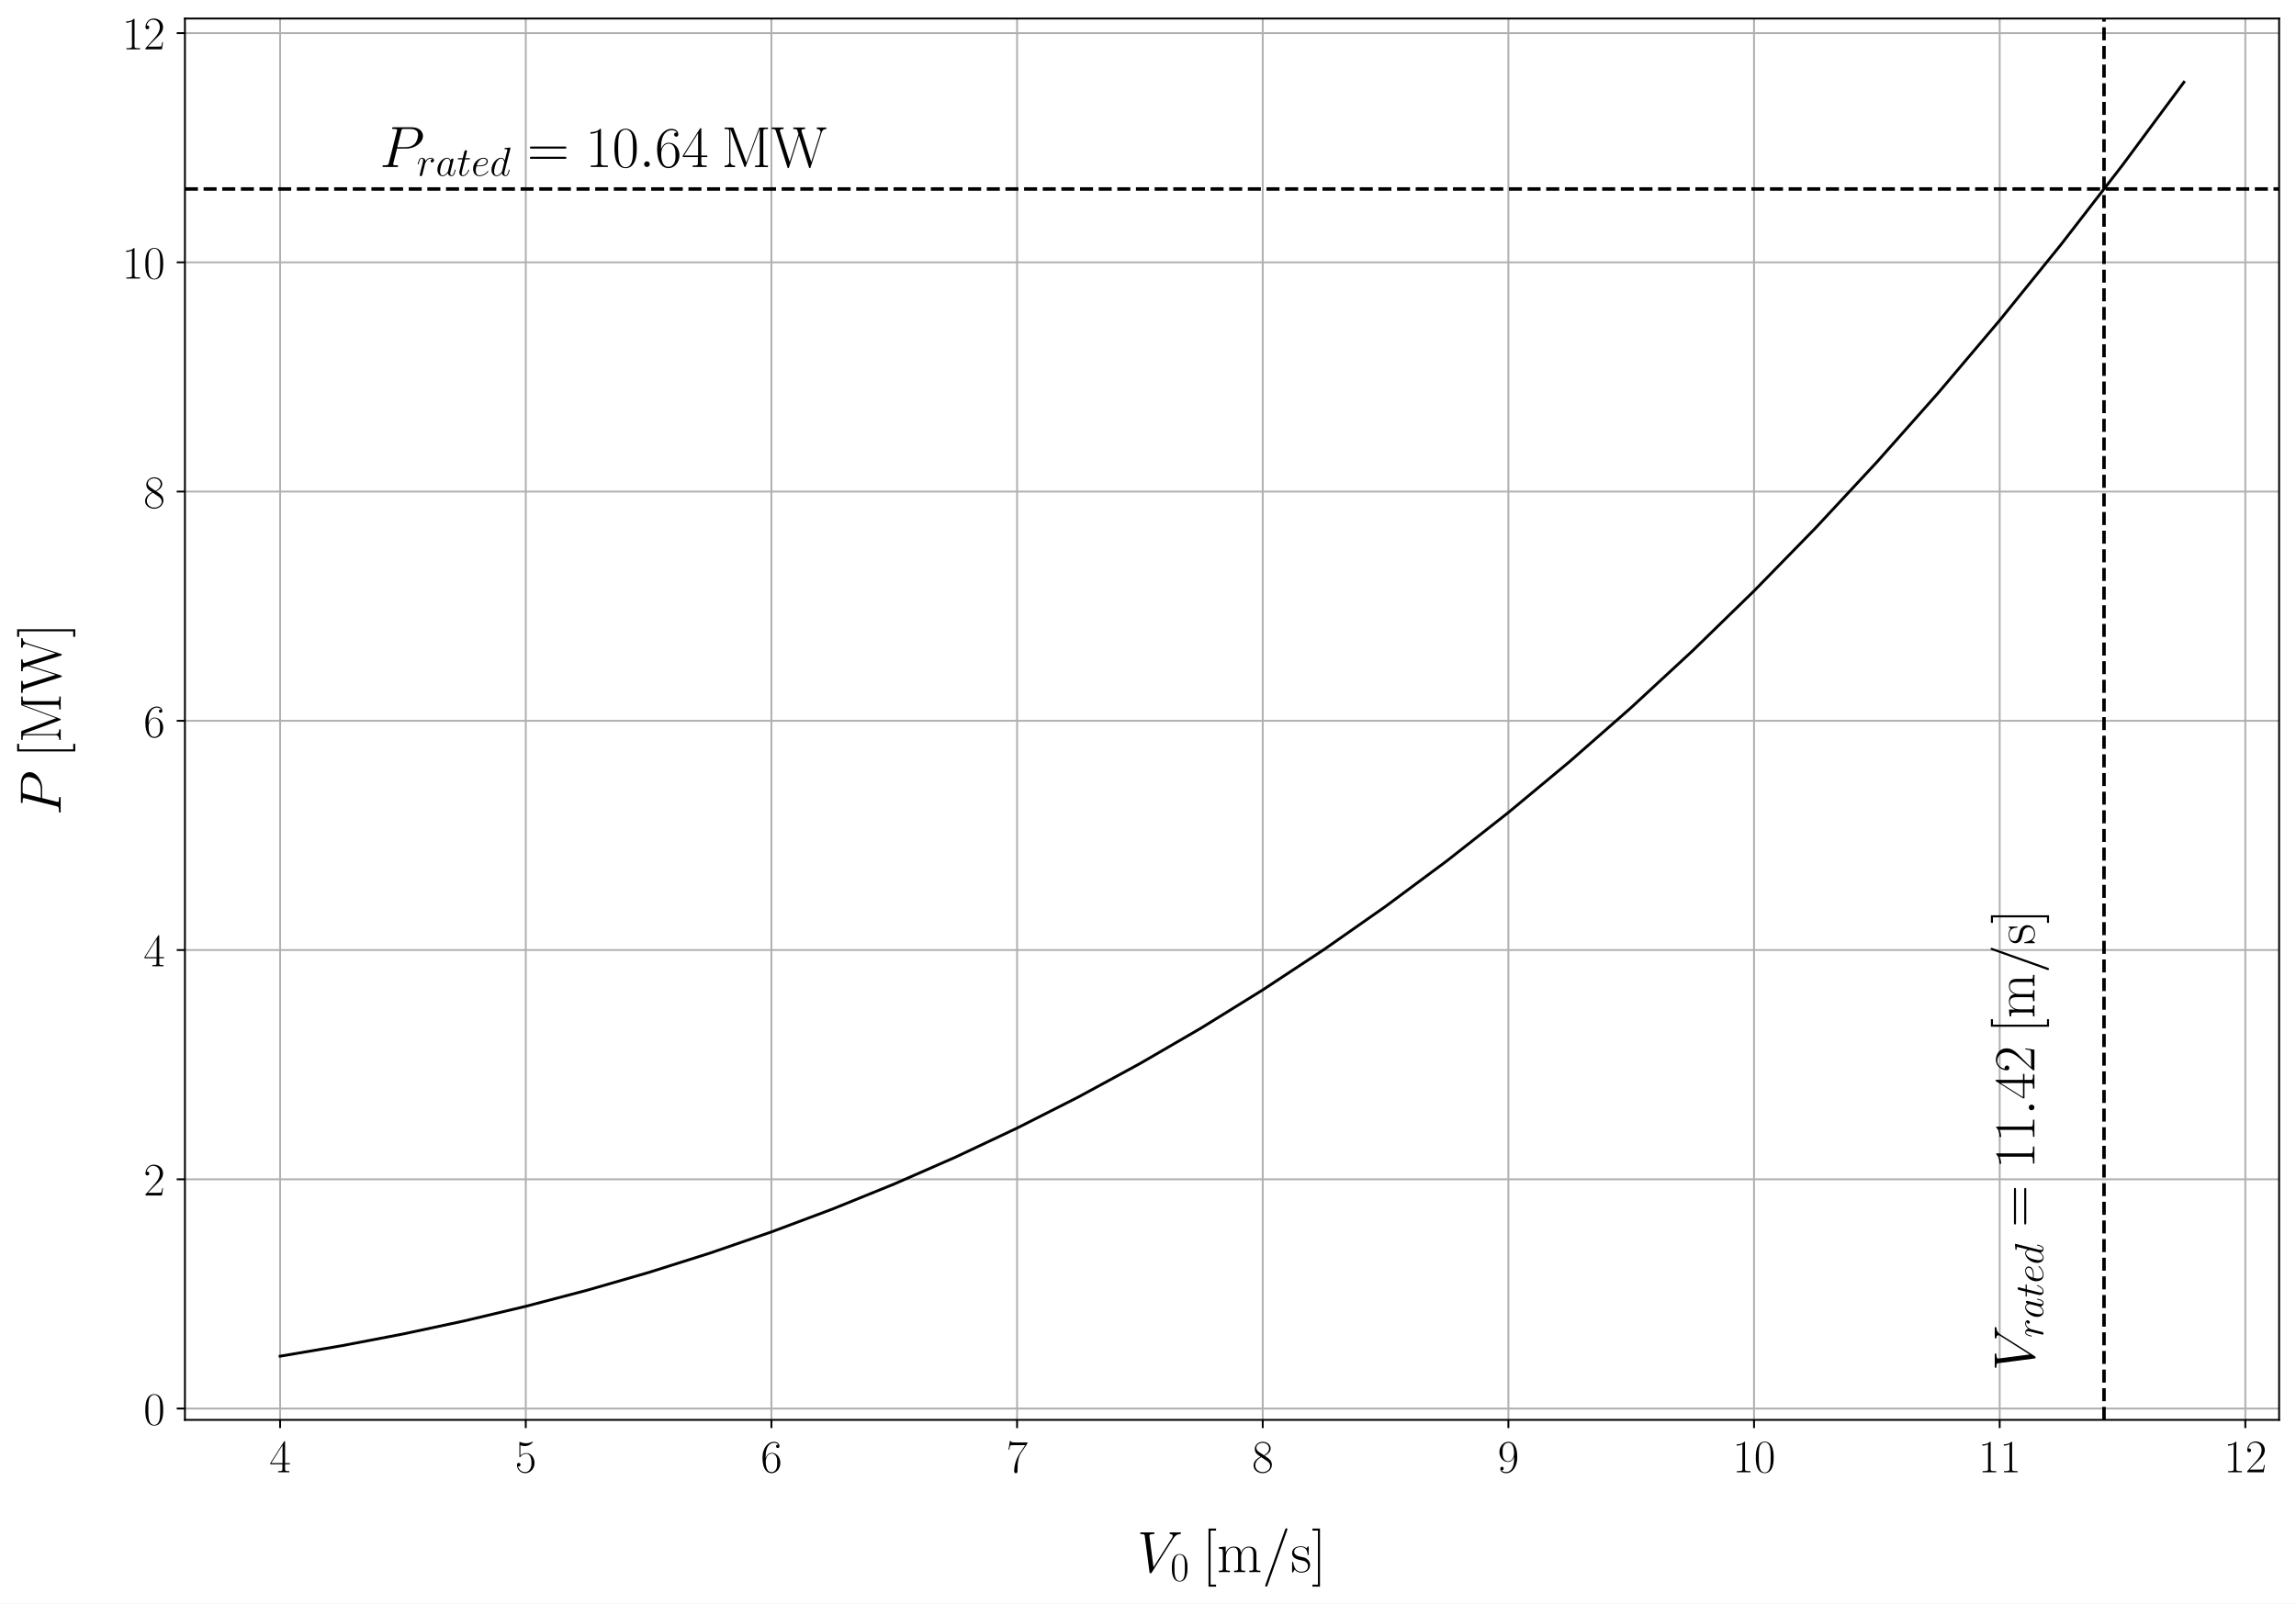
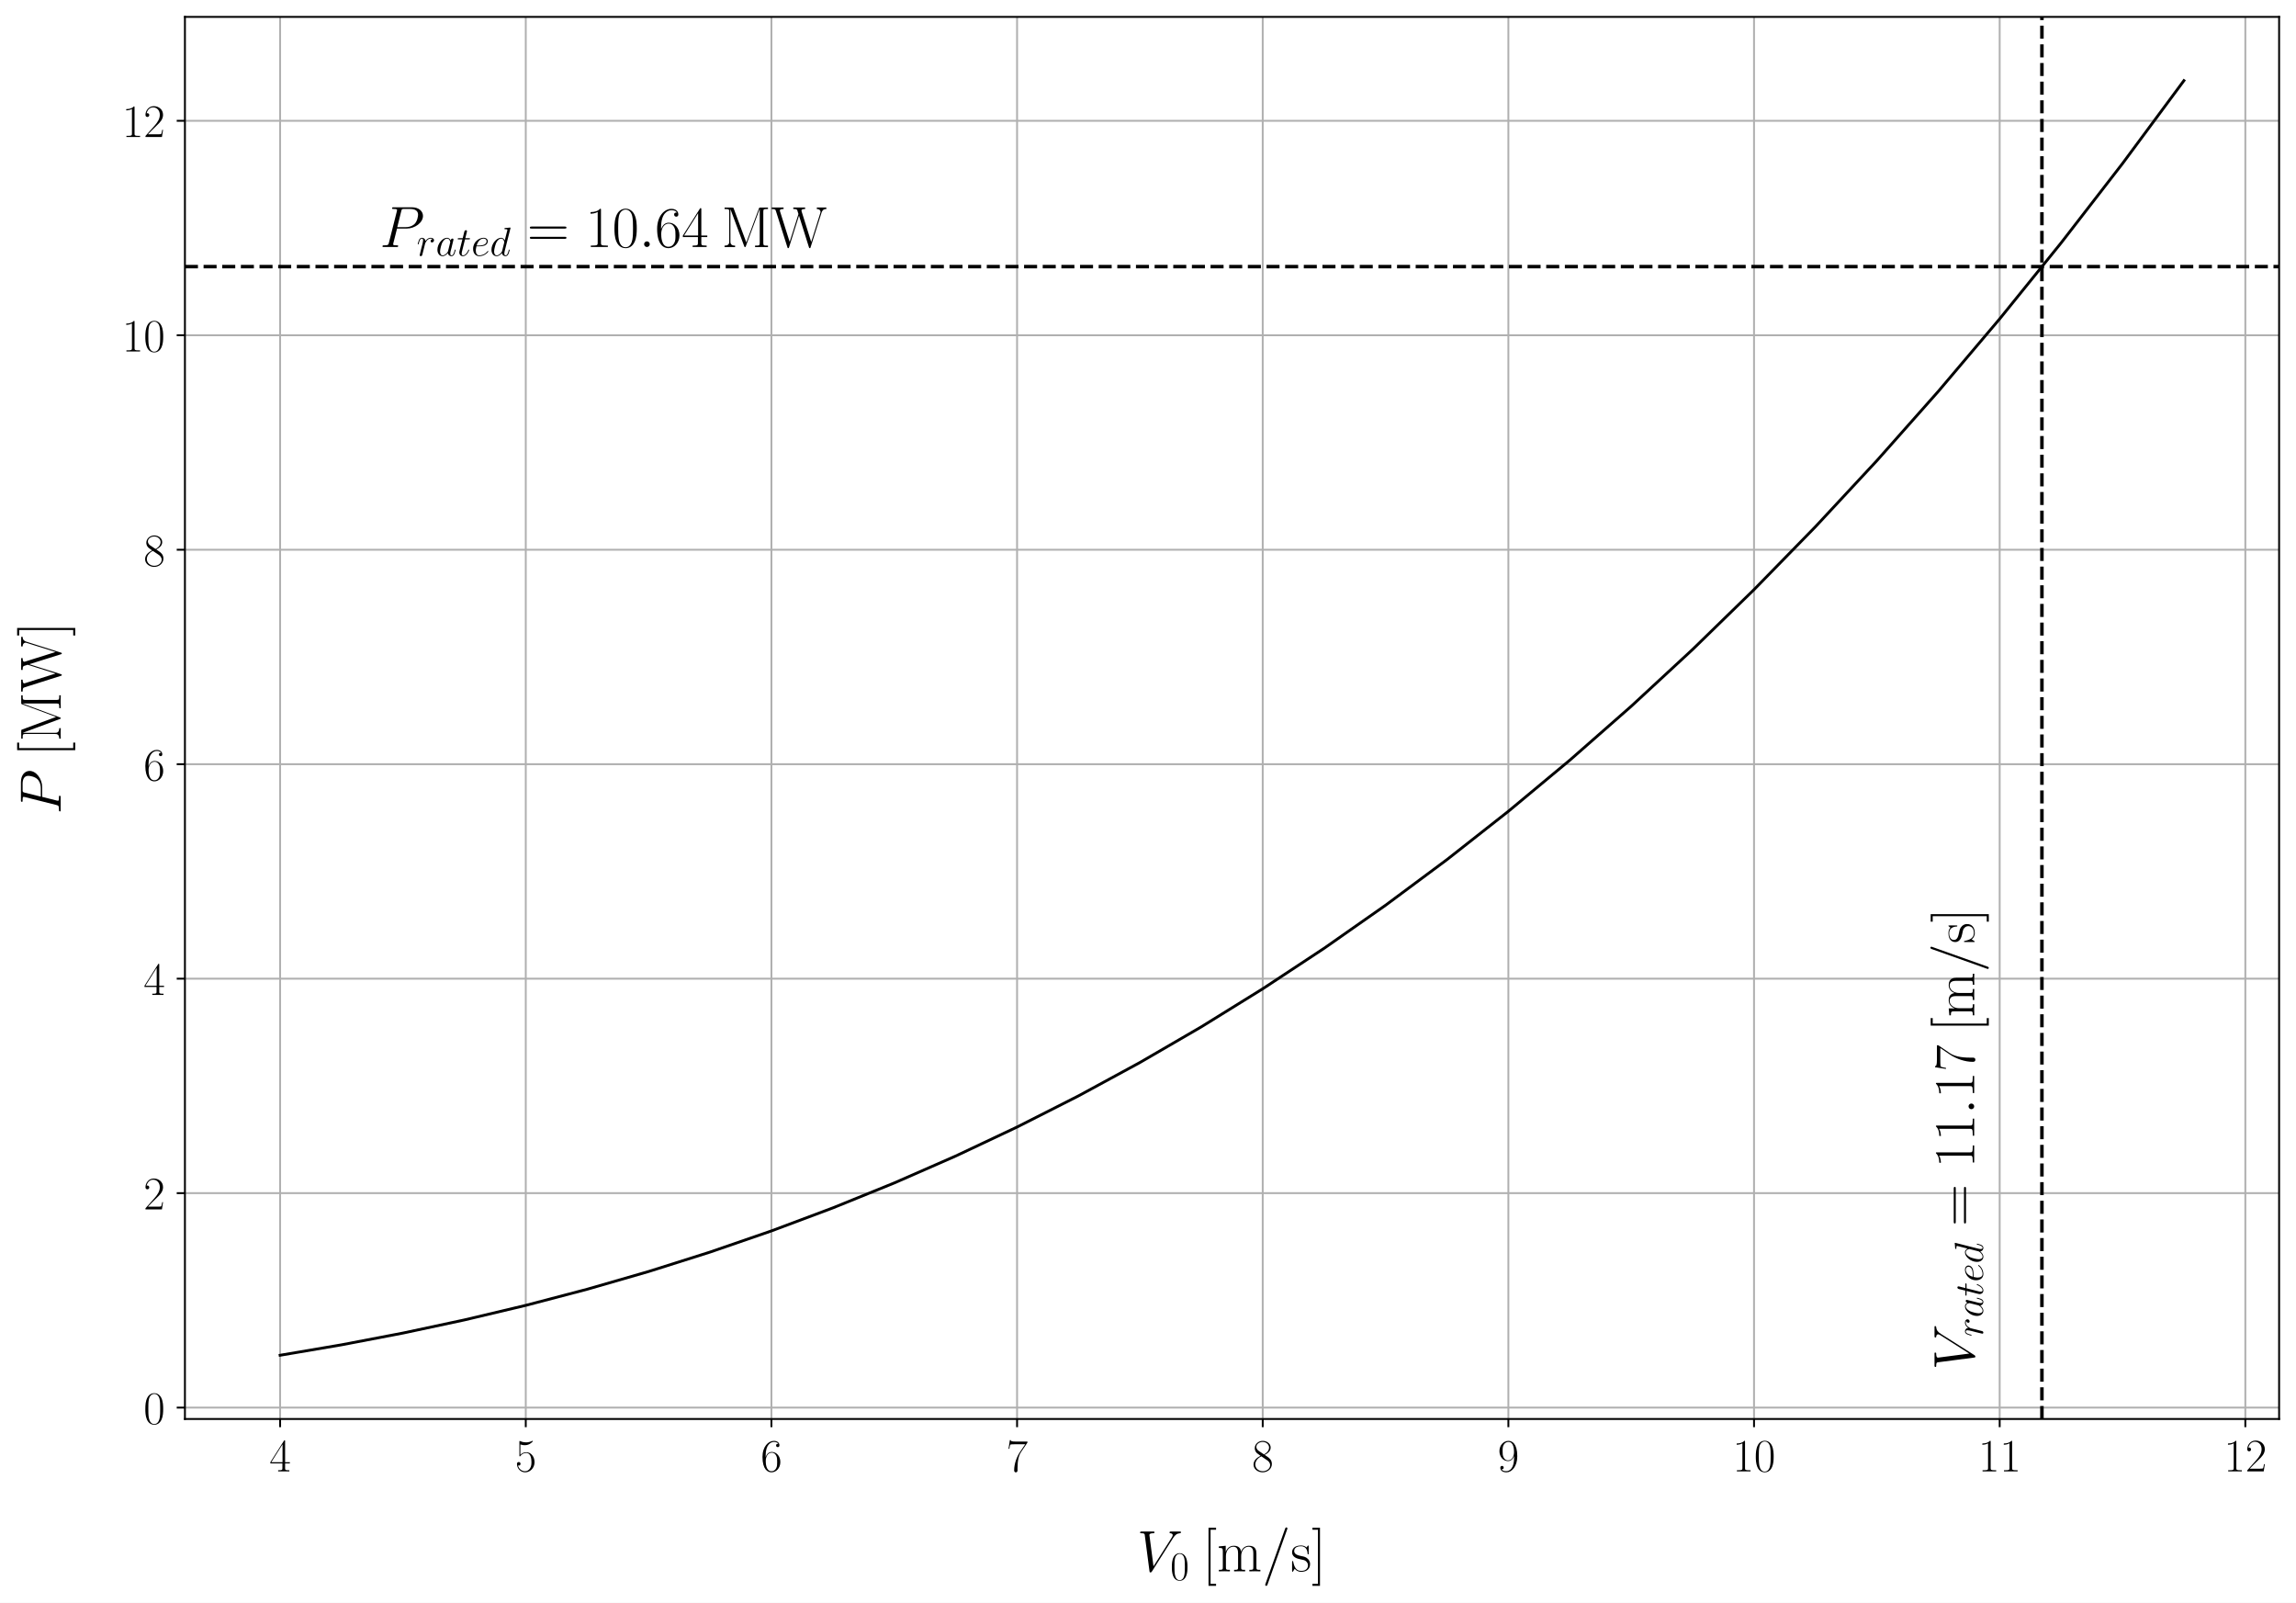
- <svg xmlns="http://www.w3.org/2000/svg" xmlns:xlink="http://www.w3.org/1999/xlink" width="978.84pt" height="683.817pt" viewBox="0 0 978.84 683.817" version="1.1">
+ <svg xmlns="http://www.w3.org/2000/svg" xmlns:xlink="http://www.w3.org/1999/xlink" width="978.84pt" height="683.119pt" viewBox="0 0 978.84 683.119" version="1.1">
  <defs>
    <style type="text/css">*{stroke-linejoin: round; stroke-linecap: butt}</style>
  </defs>
  <g id="figure_1">
    <g id="patch_1">
-       <path d="M 0 683.817  L 978.84 683.817  L 978.84 0  L 0 0  z " style="fill: #ffffff" />
+       <path d="M 0 683.119  L 978.84 683.119  L 978.84 0  L 0 0  z " style="fill: #ffffff" />
    </g>
    <g id="axes_1">
      <g id="patch_2">
-         <path d="M 78.84 605.498  L 971.64 605.498  L 971.64 7.898  L 78.84 7.898  z " style="fill: #ffffff" />
+         <path d="M 78.84 604.8  L 971.64 604.8  L 971.64 7.2  L 78.84 7.2  z " style="fill: #ffffff" />
      </g>
      <g id="matplotlib.axis_1">
        <g id="xtick_1">
          <g id="line2d_1">
-             <path d="M 119.421 605.498  L 119.421 7.898  " clip-path="url(#p58cce28a98)" style="fill: none; stroke: #b0b0b0; stroke-width: 0.8; stroke-linecap: square" />
+             <path d="M 119.421 604.8  L 119.421 7.2  " clip-path="url(#p30d6ca83b1)" style="fill: none; stroke: #b0b0b0; stroke-width: 0.8; stroke-linecap: square" />
          </g>
          <g id="line2d_2">
            <defs>
-               <path id="macf4c7f7d6" d="M 0 0  L 0 3.5  " style="stroke: #000000; stroke-width: 0.8" />
+               <path id="mfb6eaa2b5d" d="M 0 0  L 0 3.5  " style="stroke: #000000; stroke-width: 0.8" />
            </defs>
            <g>
-               <use xlink:href="#macf4c7f7d6" x="119.421" y="605.498" style="stroke: #000000; stroke-width: 0.8" />
+               <use xlink:href="#mfb6eaa2b5d" x="119.421" y="604.8" style="stroke: #000000; stroke-width: 0.8" />
            </g>
          </g>
          <g id="text_1">
-             <g transform="translate(114.8523 627.8349) scale(0.2 -0.2)">
+             <g transform="translate(114.8523 627.137) scale(0.2 -0.2)">
              <defs>
                <path id="CMR17-34" d="M 2150 4122  C 2150 4256 2144 4256 2029 4256  L 128 1254  L 128 1088  L 1779 1088  L 1779 457  C 1779 224 1766 160 1318 160  L 1197 160  L 1197 0  C 1402 0 1747 0 1965 0  C 2182 0 2528 0 2733 0  L 2733 160  L 2611 160  C 2163 160 2150 224 2150 457  L 2150 1088  L 2803 1088  L 2803 1254  L 2150 1254  L 2150 4122  z M 1798 3703  L 1798 1254  L 256 1254  L 1798 3703  z " transform="scale(0.015625)" />
              </defs>
              <use xlink:href="#CMR17-34" transform="scale(0.996264)" />
            </g>
          </g>
        </g>
        <g id="xtick_2">
          <g id="line2d_3">
-             <path d="M 224.149 605.498  L 224.149 7.898  " clip-path="url(#p58cce28a98)" style="fill: none; stroke: #b0b0b0; stroke-width: 0.8; stroke-linecap: square" />
+             <path d="M 224.149 604.8  L 224.149 7.2  " clip-path="url(#p30d6ca83b1)" style="fill: none; stroke: #b0b0b0; stroke-width: 0.8; stroke-linecap: square" />
          </g>
          <g id="line2d_4">
            <g>
-               <use xlink:href="#macf4c7f7d6" x="224.149" y="605.498" style="stroke: #000000; stroke-width: 0.8" />
+               <use xlink:href="#mfb6eaa2b5d" x="224.149" y="604.8" style="stroke: #000000; stroke-width: 0.8" />
            </g>
          </g>
          <g id="text_2">
-             <g transform="translate(219.5796 627.8349) scale(0.2 -0.2)">
+             <g transform="translate(219.5796 627.137) scale(0.2 -0.2)">
              <defs>
                <path id="CMR17-35" d="M 730 3692  C 794 3666 1056 3584 1325 3584  C 1920 3584 2246 3911 2432 4100  C 2432 4157 2432 4192 2394 4192  C 2387 4192 2374 4192 2323 4163  C 2099 4058 1837 3973 1517 3973  C 1325 3973 1037 3999 723 4139  C 653 4171 640 4171 634 4171  C 602 4171 595 4164 595 4037  L 595 2203  C 595 2089 595 2057 659 2057  C 691 2057 704 2070 736 2114  C 941 2401 1222 2522 1542 2522  C 1766 2522 2246 2382 2246 1289  C 2246 1085 2246 715 2054 421  C 1894 159 1645 25 1370 25  C 947 25 518 320 403 814  C 429 807 480 795 506 795  C 589 795 749 840 749 1038  C 749 1210 627 1280 506 1280  C 358 1280 262 1190 262 1011  C 262 454 704 -128 1382 -128  C 2042 -128 2669 440 2669 1264  C 2669 2030 2170 2624 1549 2624  C 1222 2624 947 2503 730 2274  L 730 3692  z " transform="scale(0.015625)" />
              </defs>
              <use xlink:href="#CMR17-35" transform="scale(0.996264)" />
            </g>
          </g>
        </g>
        <g id="xtick_3">
          <g id="line2d_5">
-             <path d="M 328.876 605.498  L 328.876 7.898  " clip-path="url(#p58cce28a98)" style="fill: none; stroke: #b0b0b0; stroke-width: 0.8; stroke-linecap: square" />
+             <path d="M 328.876 604.8  L 328.876 7.2  " clip-path="url(#p30d6ca83b1)" style="fill: none; stroke: #b0b0b0; stroke-width: 0.8; stroke-linecap: square" />
          </g>
          <g id="line2d_6">
            <g>
-               <use xlink:href="#macf4c7f7d6" x="328.876" y="605.498" style="stroke: #000000; stroke-width: 0.8" />
+               <use xlink:href="#mfb6eaa2b5d" x="328.876" y="604.8" style="stroke: #000000; stroke-width: 0.8" />
            </g>
          </g>
          <g id="text_3">
-             <g transform="translate(324.3068 627.8349) scale(0.2 -0.2)">
+             <g transform="translate(324.3068 627.137) scale(0.2 -0.2)">
              <defs>
                <path id="CMR17-36" d="M 678 2176  C 678 3690 1395 4032 1811 4032  C 1946 4032 2272 4009 2400 3776  C 2298 3776 2106 3776 2106 3553  C 2106 3381 2246 3323 2336 3323  C 2394 3323 2566 3348 2566 3560  C 2566 3954 2246 4179 1805 4179  C 1043 4179 243 3390 243 1984  C 243 253 966 -128 1478 -128  C 2099 -128 2688 427 2688 1283  C 2688 2081 2170 2662 1517 2662  C 1126 2662 838 2407 678 1960  L 678 2176  z M 1478 25  C 691 25 691 1200 691 1436  C 691 1896 909 2560 1504 2560  C 1613 2560 1926 2560 2138 2120  C 2253 1870 2253 1609 2253 1289  C 2253 944 2253 690 2118 434  C 1978 171 1773 25 1478 25  z " transform="scale(0.015625)" />
              </defs>
              <use xlink:href="#CMR17-36" transform="scale(0.996264)" />
            </g>
          </g>
        </g>
        <g id="xtick_4">
          <g id="line2d_7">
-             <path d="M 433.603 605.498  L 433.603 7.898  " clip-path="url(#p58cce28a98)" style="fill: none; stroke: #b0b0b0; stroke-width: 0.8; stroke-linecap: square" />
+             <path d="M 433.603 604.8  L 433.603 7.2  " clip-path="url(#p30d6ca83b1)" style="fill: none; stroke: #b0b0b0; stroke-width: 0.8; stroke-linecap: square" />
          </g>
          <g id="line2d_8">
            <g>
-               <use xlink:href="#macf4c7f7d6" x="433.603" y="605.498" style="stroke: #000000; stroke-width: 0.8" />
+               <use xlink:href="#mfb6eaa2b5d" x="433.603" y="604.8" style="stroke: #000000; stroke-width: 0.8" />
            </g>
          </g>
          <g id="text_4">
-             <g transform="translate(429.0341 627.8349) scale(0.2 -0.2)">
+             <g transform="translate(429.0341 627.137) scale(0.2 -0.2)">
              <defs>
                <path id="CMR17-37" d="M 2886 3941  L 2886 4081  L 1382 4081  C 634 4081 621 4165 595 4288  L 480 4288  L 294 3094  L 410 3094  C 429 3215 474 3540 550 3661  C 589 3712 1062 3712 1171 3712  L 2579 3712  L 1869 2661  C 1395 1954 1069 999 1069 165  C 1069 89 1069 -128 1299 -128  C 1530 -128 1530 89 1530 171  L 1530 465  C 1530 1508 1709 2196 2003 2636  L 2886 3941  z " transform="scale(0.015625)" />
              </defs>
              <use xlink:href="#CMR17-37" transform="scale(0.996264)" />
            </g>
          </g>
        </g>
        <g id="xtick_5">
          <g id="line2d_9">
-             <path d="M 538.33 605.498  L 538.33 7.898  " clip-path="url(#p58cce28a98)" style="fill: none; stroke: #b0b0b0; stroke-width: 0.8; stroke-linecap: square" />
+             <path d="M 538.33 604.8  L 538.33 7.2  " clip-path="url(#p30d6ca83b1)" style="fill: none; stroke: #b0b0b0; stroke-width: 0.8; stroke-linecap: square" />
          </g>
          <g id="line2d_10">
            <g>
-               <use xlink:href="#macf4c7f7d6" x="538.33" y="605.498" style="stroke: #000000; stroke-width: 0.8" />
+               <use xlink:href="#mfb6eaa2b5d" x="538.33" y="604.8" style="stroke: #000000; stroke-width: 0.8" />
            </g>
          </g>
          <g id="text_5">
-             <g transform="translate(533.7614 627.8349) scale(0.2 -0.2)">
+             <g transform="translate(533.7614 627.137) scale(0.2 -0.2)">
              <defs>
                <path id="CMR17-38" d="M 1741 2264  C 2144 2467 2554 2773 2554 3263  C 2554 3841 1990 4179 1472 4179  C 890 4179 378 3759 378 3180  C 378 3021 416 2747 666 2505  C 730 2442 998 2251 1171 2130  C 883 1983 211 1634 211 934  C 211 279 838 -128 1459 -128  C 2144 -128 2720 362 2720 1010  C 2720 1590 2330 1857 2074 2029  L 1741 2264  z M 902 2822  C 851 2854 595 3051 595 3351  C 595 3739 998 4032 1459 4032  C 1965 4032 2336 3676 2336 3262  C 2336 2669 1670 2331 1638 2331  C 1632 2331 1626 2331 1574 2370  L 902 2822  z M 2080 1519  C 2176 1449 2483 1240 2483 851  C 2483 381 2010 25 1472 25  C 890 25 448 438 448 940  C 448 1443 838 1862 1280 2060  L 2080 1519  z " transform="scale(0.015625)" />
              </defs>
              <use xlink:href="#CMR17-38" transform="scale(0.996264)" />
            </g>
          </g>
        </g>
        <g id="xtick_6">
          <g id="line2d_11">
-             <path d="M 643.058 605.498  L 643.058 7.898  " clip-path="url(#p58cce28a98)" style="fill: none; stroke: #b0b0b0; stroke-width: 0.8; stroke-linecap: square" />
+             <path d="M 643.058 604.8  L 643.058 7.2  " clip-path="url(#p30d6ca83b1)" style="fill: none; stroke: #b0b0b0; stroke-width: 0.8; stroke-linecap: square" />
          </g>
          <g id="line2d_12">
            <g>
-               <use xlink:href="#macf4c7f7d6" x="643.058" y="605.498" style="stroke: #000000; stroke-width: 0.8" />
+               <use xlink:href="#mfb6eaa2b5d" x="643.058" y="604.8" style="stroke: #000000; stroke-width: 0.8" />
            </g>
          </g>
          <g id="text_6">
-             <g transform="translate(638.4887 627.8349) scale(0.2 -0.2)">
+             <g transform="translate(638.4887 627.137) scale(0.2 -0.2)">
              <defs>
                <path id="CMR17-39" d="M 2253 1864  C 2253 464 1670 31 1190 31  C 1043 31 685 31 538 294  C 704 268 826 357 826 518  C 826 692 685 749 595 749  C 538 749 365 723 365 506  C 365 71 742 -128 1203 -128  C 1939 -128 2688 674 2688 2073  C 2688 3817 1971 4179 1485 4179  C 851 4179 243 3628 243 2778  C 243 1991 762 1408 1414 1408  C 1952 1408 2189 1903 2253 2112  L 2253 1864  z M 1427 1510  C 1254 1510 1011 1542 813 1922  C 678 2169 678 2461 678 2771  C 678 3146 678 3405 858 3684  C 947 3817 1114 4032 1485 4032  C 2240 4032 2240 2885 2240 2632  C 2240 2182 2035 1510 1427 1510  z " transform="scale(0.015625)" />
              </defs>
              <use xlink:href="#CMR17-39" transform="scale(0.996264)" />
            </g>
          </g>
        </g>
        <g id="xtick_7">
          <g id="line2d_13">
-             <path d="M 747.785 605.498  L 747.785 7.898  " clip-path="url(#p58cce28a98)" style="fill: none; stroke: #b0b0b0; stroke-width: 0.8; stroke-linecap: square" />
+             <path d="M 747.785 604.8  L 747.785 7.2  " clip-path="url(#p30d6ca83b1)" style="fill: none; stroke: #b0b0b0; stroke-width: 0.8; stroke-linecap: square" />
          </g>
          <g id="line2d_14">
            <g>
-               <use xlink:href="#macf4c7f7d6" x="747.785" y="605.498" style="stroke: #000000; stroke-width: 0.8" />
+               <use xlink:href="#mfb6eaa2b5d" x="747.785" y="604.8" style="stroke: #000000; stroke-width: 0.8" />
            </g>
          </g>
          <g id="text_7">
-             <g transform="translate(738.6469 627.8349) scale(0.2 -0.2)">
+             <g transform="translate(738.6469 627.137) scale(0.2 -0.2)">
              <defs>
                <path id="CMR17-31" d="M 1702 4058  C 1702 4192 1696 4192 1606 4192  C 1357 3916 979 3827 621 3827  C 602 3827 570 3827 563 3808  C 557 3795 557 3782 557 3648  C 755 3648 1088 3686 1344 3839  L 1344 461  C 1344 236 1331 160 781 160  L 589 160  L 589 0  C 896 0 1216 0 1523 0  C 1830 0 2150 0 2458 0  L 2458 160  L 2266 160  C 1715 160 1702 230 1702 458  L 1702 4058  z " transform="scale(0.015625)" />
                <path id="CMR17-30" d="M 2688 2025  C 2688 2416 2682 3080 2413 3591  C 2176 4039 1798 4198 1466 4198  C 1158 4198 768 4058 525 3597  C 269 3118 243 2524 243 2025  C 243 1661 250 1106 448 619  C 723 -39 1216 -128 1466 -128  C 1760 -128 2208 -7 2470 600  C 2662 1042 2688 1559 2688 2025  z M 1466 -26  C 1056 -26 813 325 723 812  C 653 1188 653 1738 653 2096  C 653 2588 653 2997 736 3387  C 858 3929 1216 4096 1466 4096  C 1728 4096 2067 3923 2189 3400  C 2272 3036 2278 2607 2278 2096  C 2278 1680 2278 1169 2202 792  C 2067 95 1690 -26 1466 -26  z " transform="scale(0.015625)" />
              </defs>
              <use xlink:href="#CMR17-31" transform="scale(0.996264)" />
              <use xlink:href="#CMR17-30" transform="translate(45.69048 0) scale(0.996264)" />
            </g>
          </g>
        </g>
        <g id="xtick_8">
          <g id="line2d_15">
-             <path d="M 852.512 605.498  L 852.512 7.898  " clip-path="url(#p58cce28a98)" style="fill: none; stroke: #b0b0b0; stroke-width: 0.8; stroke-linecap: square" />
+             <path d="M 852.512 604.8  L 852.512 7.2  " clip-path="url(#p30d6ca83b1)" style="fill: none; stroke: #b0b0b0; stroke-width: 0.8; stroke-linecap: square" />
          </g>
          <g id="line2d_16">
            <g>
-               <use xlink:href="#macf4c7f7d6" x="852.512" y="605.498" style="stroke: #000000; stroke-width: 0.8" />
+               <use xlink:href="#mfb6eaa2b5d" x="852.512" y="604.8" style="stroke: #000000; stroke-width: 0.8" />
            </g>
          </g>
          <g id="text_8">
-             <g transform="translate(843.3742 627.8349) scale(0.2 -0.2)">
+             <g transform="translate(843.3742 627.137) scale(0.2 -0.2)">
              <use xlink:href="#CMR17-31" transform="scale(0.996264)" />
              <use xlink:href="#CMR17-31" transform="translate(45.69048 0) scale(0.996264)" />
            </g>
          </g>
        </g>
        <g id="xtick_9">
          <g id="line2d_17">
-             <path d="M 957.24 605.498  L 957.24 7.898  " clip-path="url(#p58cce28a98)" style="fill: none; stroke: #b0b0b0; stroke-width: 0.8; stroke-linecap: square" />
+             <path d="M 957.24 604.8  L 957.24 7.2  " clip-path="url(#p30d6ca83b1)" style="fill: none; stroke: #b0b0b0; stroke-width: 0.8; stroke-linecap: square" />
          </g>
          <g id="line2d_18">
            <g>
-               <use xlink:href="#macf4c7f7d6" x="957.24" y="605.498" style="stroke: #000000; stroke-width: 0.8" />
+               <use xlink:href="#mfb6eaa2b5d" x="957.24" y="604.8" style="stroke: #000000; stroke-width: 0.8" />
            </g>
          </g>
          <g id="text_9">
-             <g transform="translate(948.1014 627.8349) scale(0.2 -0.2)">
+             <g transform="translate(948.1014 627.137) scale(0.2 -0.2)">
              <defs>
                <path id="CMR17-32" d="M 2669 989  L 2554 989  C 2490 536 2438 459 2413 420  C 2381 369 1920 369 1830 369  L 602 369  C 832 619 1280 1072 1824 1597  C 2214 1967 2669 2402 2669 3035  C 2669 3790 2067 4224 1395 4224  C 691 4224 262 3604 262 3030  C 262 2780 448 2748 525 2748  C 589 2748 781 2787 781 3010  C 781 3207 614 3264 525 3264  C 486 3264 448 3258 422 3245  C 544 3790 915 4058 1306 4058  C 1862 4058 2227 3617 2227 3035  C 2227 2479 1901 2000 1536 1584  L 262 146  L 262 0  L 2515 0  L 2669 989  z " transform="scale(0.015625)" />
              </defs>
              <use xlink:href="#CMR17-31" transform="scale(0.996264)" />
              <use xlink:href="#CMR17-32" transform="translate(45.69048 0) scale(0.996264)" />
            </g>
          </g>
        </g>
        <g id="text_10">
-           <g transform="translate(484.7117 670.3905) scale(0.25 -0.25)">
+           <g transform="translate(484.7117 669.6926) scale(0.25 -0.25)">
            <defs>
              <path id="CMMI12-56" d="M 3962 3640  C 4179 3984 4378 4136 4704 4162  C 4768 4168 4819 4168 4819 4282  C 4819 4308 4806 4346 4749 4346  C 4634 4346 4358 4346 4243 4346  C 4058 4346 3866 4346 3686 4346  C 3635 4346 3571 4346 3571 4226  C 3571 4168 3629 4162 3654 4162  C 3891 4143 3917 4029 3917 3952  C 3917 3857 3827 3710 3821 3704  L 1811 540  L 1363 3969  C 1363 4160 1696 4160 1766 4160  C 1862 4160 1920 4160 1920 4282  C 1920 4346 1850 4346 1830 4346  C 1722 4346 1594 4346 1485 4346  L 1126 4346  C 659 4346 467 4346 461 4346  C 422 4346 346 4346 346 4230  C 346 4160 390 4160 493 4160  C 819 4160 838 4102 858 3944  L 1370 24  C 1389 -109 1389 -128 1478 -128  C 1555 -128 1587 -109 1651 -8  L 3962 3640  z " transform="scale(0.015625)" />
              <path id="CMR17-5b" d="M 1504 -1600  L 1504 -1377  L 902 -1377  L 902 4544  L 1504 4544  L 1504 4767  L 678 4767  L 678 -1600  L 1504 -1600  z " transform="scale(0.015625)" />
              <path id="CMR17-6d" d="M 4326 1933  C 4326 2252 4269 2790 3507 2790  C 3072 2790 2771 2496 2656 2151  L 2650 2151  C 2573 2676 2195 2790 1837 2790  C 1331 2790 1069 2400 973 2144  L 966 2144  L 966 2790  L 211 2720  L 211 2554  C 589 2554 646 2515 646 2208  L 646 428  C 646 184 621 153 211 153  L 211 -13  C 365 0 646 0 813 0  C 979 0 1267 0 1421 -13  L 1421 153  C 1011 153 986 178 986 428  L 986 1658  C 986 2247 1344 2688 1792 2688  C 2266 2688 2317 2266 2317 1958  L 2317 428  C 2317 184 2291 153 1882 153  L 1882 -13  C 2035 0 2317 0 2483 0  C 2650 0 2938 0 3091 -13  L 3091 153  C 2682 153 2656 178 2656 428  L 2656 1658  C 2656 2247 3014 2688 3462 2688  C 3936 2688 3987 2266 3987 1958  L 3987 428  C 3987 184 3962 153 3552 153  L 3552 -13  C 3706 0 3987 0 4154 0  C 4320 0 4608 0 4762 -13  L 4762 153  C 4352 153 4326 178 4326 428  L 4326 1933  z " transform="scale(0.015625)" />
              <path id="CMMI12-3d" d="M 2746 4562  C 2746 4569 2784 4666 2784 4678  C 2784 4755 2720 4800 2669 4800  C 2637 4800 2579 4800 2528 4659  L 384 -1363  C 384 -1370 346 -1465 346 -1478  C 346 -1555 410 -1600 461 -1600  C 499 -1600 557 -1593 602 -1459  L 2746 4562  z " transform="scale(0.015625)" />
              <path id="CMR17-73" d="M 1978 2697  C 1978 2813 1971 2819 1933 2819  C 1907 2819 1901 2813 1824 2717  C 1805 2691 1747 2626 1728 2601  C 1523 2819 1235 2819 1126 2819  C 416 2819 160 2447 160 2076  C 160 1498 813 1365 998 1325  C 1402 1243 1542 1217 1677 1101  C 1760 1025 1901 884 1901 654  C 1901 384 1747 38 1158 38  C 602 38 403 460 288 1021  C 269 1110 269 1117 218 1117  C 166 1117 160 1110 160 983  L 160 63  C 160 -51 166 -58 205 -58  C 237 -58 243 -51 275 0  C 314 57 410 211 448 276  C 576 103 800 -64 1158 -64  C 1792 -64 2131 283 2131 784  C 2131 1112 1958 1285 1875 1362  C 1683 1561 1459 1606 1190 1657  C 838 1735 390 1825 390 2217  C 390 2383 480 2737 1126 2737  C 1811 2737 1850 2094 1862 1888  C 1869 1856 1901 1849 1920 1849  C 1978 1849 1978 1869 1978 1978  L 1978 2697  z " transform="scale(0.015625)" />
              <path id="CMR17-5d" d="M 915 4767  L 90 4767  L 90 4544  L 691 4544  L 691 -1377  L 90 -1377  L 90 -1600  L 915 -1600  L 915 4767  z " transform="scale(0.015625)" />
            </defs>
            <use xlink:href="#CMMI12-56" transform="scale(0.996264)" />
            <use xlink:href="#CMR17-30" transform="translate(56.86958 -14.94392) scale(0.697382)" />
            <use xlink:href="#CMR17-5b" transform="translate(111.4901 0) scale(0.996264)" />
            <use xlink:href="#CMR17-6d" transform="translate(136.3612 0) scale(0.996264)" />
            <use xlink:href="#CMMI12-3d" transform="translate(213.2807 0) scale(0.996264)" />
            <use xlink:href="#CMR17-73" transform="translate(262.0557 0) scale(0.996264)" />
            <use xlink:href="#CMR17-5d" transform="translate(297.857 0) scale(0.996264)" />
          </g>
        </g>
      </g>
      <g id="matplotlib.axis_2">
        <g id="ytick_1">
          <g id="line2d_19">
-             <path d="M 78.84 600.648  L 971.64 600.648  " clip-path="url(#p58cce28a98)" style="fill: none; stroke: #b0b0b0; stroke-width: 0.8; stroke-linecap: square" />
+             <path d="M 78.84 599.95  L 971.64 599.95  " clip-path="url(#p30d6ca83b1)" style="fill: none; stroke: #b0b0b0; stroke-width: 0.8; stroke-linecap: square" />
          </g>
          <g id="line2d_20">
            <defs>
-               <path id="me594496365" d="M 0 0  L -3.5 0  " style="stroke: #000000; stroke-width: 0.8" />
+               <path id="mcf3c65b5c2" d="M 0 0  L -3.5 0  " style="stroke: #000000; stroke-width: 0.8" />
            </defs>
            <g>
-               <use xlink:href="#me594496365" x="78.84" y="600.648" style="stroke: #000000; stroke-width: 0.8" />
+               <use xlink:href="#mcf3c65b5c2" x="78.84" y="599.95" style="stroke: #000000; stroke-width: 0.8" />
            </g>
          </g>
          <g id="text_11">
-             <g transform="translate(61.20143 607.5661) scale(0.2 -0.2)">
+             <g transform="translate(61.20143 606.8682) scale(0.2 -0.2)">
              <use xlink:href="#CMR17-30" transform="scale(0.996264)" />
            </g>
          </g>
        </g>
        <g id="ytick_2">
          <g id="line2d_21">
-             <path d="M 78.84 502.893  L 971.64 502.893  " clip-path="url(#p58cce28a98)" style="fill: none; stroke: #b0b0b0; stroke-width: 0.8; stroke-linecap: square" />
+             <path d="M 78.84 508.539  L 971.64 508.539  " clip-path="url(#p30d6ca83b1)" style="fill: none; stroke: #b0b0b0; stroke-width: 0.8; stroke-linecap: square" />
          </g>
          <g id="line2d_22">
            <g>
-               <use xlink:href="#me594496365" x="78.84" y="502.893" style="stroke: #000000; stroke-width: 0.8" />
+               <use xlink:href="#mcf3c65b5c2" x="78.84" y="508.539" style="stroke: #000000; stroke-width: 0.8" />
            </g>
          </g>
          <g id="text_12">
-             <g transform="translate(61.20143 509.8113) scale(0.2 -0.2)">
+             <g transform="translate(61.20143 515.4575) scale(0.2 -0.2)">
              <use xlink:href="#CMR17-32" transform="scale(0.996264)" />
            </g>
          </g>
        </g>
        <g id="ytick_3">
          <g id="line2d_23">
-             <path d="M 78.84 405.138  L 971.64 405.138  " clip-path="url(#p58cce28a98)" style="fill: none; stroke: #b0b0b0; stroke-width: 0.8; stroke-linecap: square" />
+             <path d="M 78.84 417.128  L 971.64 417.128  " clip-path="url(#p30d6ca83b1)" style="fill: none; stroke: #b0b0b0; stroke-width: 0.8; stroke-linecap: square" />
          </g>
          <g id="line2d_24">
            <g>
-               <use xlink:href="#me594496365" x="78.84" y="405.138" style="stroke: #000000; stroke-width: 0.8" />
+               <use xlink:href="#mcf3c65b5c2" x="78.84" y="417.128" style="stroke: #000000; stroke-width: 0.8" />
            </g>
          </g>
          <g id="text_13">
-             <g transform="translate(61.20143 412.0564) scale(0.2 -0.2)">
+             <g transform="translate(61.20143 424.0467) scale(0.2 -0.2)">
              <use xlink:href="#CMR17-34" transform="scale(0.996264)" />
            </g>
          </g>
        </g>
        <g id="ytick_4">
          <g id="line2d_25">
-             <path d="M 78.84 307.383  L 971.64 307.383  " clip-path="url(#p58cce28a98)" style="fill: none; stroke: #b0b0b0; stroke-width: 0.8; stroke-linecap: square" />
+             <path d="M 78.84 325.717  L 971.64 325.717  " clip-path="url(#p30d6ca83b1)" style="fill: none; stroke: #b0b0b0; stroke-width: 0.8; stroke-linecap: square" />
          </g>
          <g id="line2d_26">
            <g>
-               <use xlink:href="#me594496365" x="78.84" y="307.383" style="stroke: #000000; stroke-width: 0.8" />
+               <use xlink:href="#mcf3c65b5c2" x="78.84" y="325.717" style="stroke: #000000; stroke-width: 0.8" />
            </g>
          </g>
          <g id="text_14">
-             <g transform="translate(61.20143 314.3016) scale(0.2 -0.2)">
+             <g transform="translate(61.20143 332.636) scale(0.2 -0.2)">
              <use xlink:href="#CMR17-36" transform="scale(0.996264)" />
            </g>
          </g>
        </g>
        <g id="ytick_5">
          <g id="line2d_27">
-             <path d="M 78.84 209.628  L 971.64 209.628  " clip-path="url(#p58cce28a98)" style="fill: none; stroke: #b0b0b0; stroke-width: 0.8; stroke-linecap: square" />
+             <path d="M 78.84 234.307  L 971.64 234.307  " clip-path="url(#p30d6ca83b1)" style="fill: none; stroke: #b0b0b0; stroke-width: 0.8; stroke-linecap: square" />
          </g>
          <g id="line2d_28">
            <g>
-               <use xlink:href="#me594496365" x="78.84" y="209.628" style="stroke: #000000; stroke-width: 0.8" />
+               <use xlink:href="#mcf3c65b5c2" x="78.84" y="234.307" style="stroke: #000000; stroke-width: 0.8" />
            </g>
          </g>
          <g id="text_15">
-             <g transform="translate(61.20143 216.5467) scale(0.2 -0.2)">
+             <g transform="translate(61.20143 241.2252) scale(0.2 -0.2)">
              <use xlink:href="#CMR17-38" transform="scale(0.996264)" />
            </g>
          </g>
        </g>
        <g id="ytick_6">
          <g id="line2d_29">
-             <path d="M 78.84 111.873  L 971.64 111.873  " clip-path="url(#p58cce28a98)" style="fill: none; stroke: #b0b0b0; stroke-width: 0.8; stroke-linecap: square" />
+             <path d="M 78.84 142.896  L 971.64 142.896  " clip-path="url(#p30d6ca83b1)" style="fill: none; stroke: #b0b0b0; stroke-width: 0.8; stroke-linecap: square" />
          </g>
          <g id="line2d_30">
            <g>
-               <use xlink:href="#me594496365" x="78.84" y="111.873" style="stroke: #000000; stroke-width: 0.8" />
+               <use xlink:href="#mcf3c65b5c2" x="78.84" y="142.896" style="stroke: #000000; stroke-width: 0.8" />
            </g>
          </g>
          <g id="text_16">
-             <g transform="translate(52.06334 118.7918) scale(0.2 -0.2)">
+             <g transform="translate(52.06334 149.8144) scale(0.2 -0.2)">
              <use xlink:href="#CMR17-31" transform="scale(0.996264)" />
              <use xlink:href="#CMR17-30" transform="translate(45.69048 0) scale(0.996264)" />
            </g>
          </g>
        </g>
        <g id="ytick_7">
          <g id="line2d_31">
-             <path d="M 78.84 14.118  L 971.64 14.118  " clip-path="url(#p58cce28a98)" style="fill: none; stroke: #b0b0b0; stroke-width: 0.8; stroke-linecap: square" />
+             <path d="M 78.84 51.485  L 971.64 51.485  " clip-path="url(#p30d6ca83b1)" style="fill: none; stroke: #b0b0b0; stroke-width: 0.8; stroke-linecap: square" />
          </g>
          <g id="line2d_32">
            <g>
-               <use xlink:href="#me594496365" x="78.84" y="14.118" style="stroke: #000000; stroke-width: 0.8" />
+               <use xlink:href="#mcf3c65b5c2" x="78.84" y="51.485" style="stroke: #000000; stroke-width: 0.8" />
            </g>
          </g>
          <g id="text_17">
-             <g transform="translate(52.06334 21.037) scale(0.2 -0.2)">
+             <g transform="translate(52.06334 58.40368) scale(0.2 -0.2)">
              <use xlink:href="#CMR17-31" transform="scale(0.996264)" />
              <use xlink:href="#CMR17-32" transform="translate(45.69048 0) scale(0.996264)" />
            </g>
          </g>
        </g>
        <g id="text_18">
-           <g transform="translate(25.85753 347.7092) rotate(-90) scale(0.25 -0.25)">
+           <g transform="translate(25.85753 347.0113) rotate(-90) scale(0.25 -0.25)">
            <defs>
              <path id="CMMI12-50" d="M 1894 2023  L 2970 2023  C 3853 2023 4736 2673 4736 3401  C 4736 3898 4314 4352 3507 4352  L 1530 4352  C 1408 4352 1350 4352 1350 4231  C 1350 4167 1408 4167 1504 4167  C 1894 4167 1894 4116 1894 4046  C 1894 4034 1894 3995 1869 3899  L 1005 472  C 947 249 934 185 486 185  C 365 185 301 185 301 70  C 301 0 358 0 397 0  C 518 0 646 0 768 0  L 1517 0  C 1638 0 1773 0 1894 0  C 1946 0 2016 0 2016 121  C 2016 185 1958 185 1862 185  C 1478 185 1472 230 1472 293  C 1472 325 1478 369 1485 401  L 1894 2023  z M 2355 3930  C 2413 4167 2438 4167 2688 4167  L 3322 4167  C 3802 4167 4198 4013 4198 3535  C 4198 3369 4115 2827 3821 2534  C 3712 2419 3405 2176 2822 2176  L 1920 2176  L 2355 3930  z " transform="scale(0.015625)" />
              <path id="CMR17-4d" d="M 1338 4224  C 1299 4320 1293 4320 1158 4320  L 339 4320  L 339 4160  C 781 4160 851 4160 851 3875  L 851 610  C 851 451 851 153 339 153  L 339 -13  C 486 0 755 0 915 0  C 1075 0 1344 0 1491 -13  L 1491 153  C 979 153 979 451 979 610  L 979 4135  L 986 4135  L 2490 89  C 2515 25 2528 -13 2579 -13  C 2630 -13 2643 25 2669 89  L 4186 4166  L 4192 4166  L 4192 438  C 4192 153 4122 153 3680 153  L 3680 -13  C 3853 0 4198 0 4384 0  C 4570 0 4922 0 5094 -13  L 5094 153  C 4653 153 4582 153 4582 438  L 4582 3875  C 4582 4160 4653 4160 5094 4160  L 5094 4320  L 4282 4320  C 4147 4320 4141 4314 4102 4218  L 2720 502  L 1338 4224  z " transform="scale(0.015625)" />
              <path id="CMR17-57" d="M 5523 3764  C 5581 3936 5677 4160 6048 4160  L 6048 4326  C 5939 4326 5715 4326 5600 4326  C 5440 4326 5158 4326 5005 4332  L 5005 4160  C 5293 4160 5414 4000 5414 3847  C 5414 3802 5408 3777 5382 3707  L 4390 555  L 3347 3873  C 3328 3937 3322 3963 3322 3988  C 3322 4160 3603 4160 3725 4160  L 3725 4326  C 3539 4326 3219 4326 3021 4326  C 2861 4326 2573 4326 2426 4332  L 2426 4160  C 2720 4160 2797 4141 2861 4027  C 2886 3969 2989 3638 2989 3619  C 2989 3593 2976 3555 2970 3536  L 2029 561  L 986 3867  C 954 3957 954 3969 954 3982  C 954 4160 1235 4160 1363 4160  L 1363 4326  C 1178 4326 858 4326 659 4326  C 493 4326 211 4326 58 4332  L 58 4160  C 442 4160 467 4122 531 3918  L 1779 -20  C 1811 -115 1811 -128 1869 -128  C 1920 -128 1939 -115 1965 -26  L 3053 3433  L 4141 -26  C 4166 -115 4186 -128 4237 -128  C 4294 -128 4294 -115 4326 -20  L 5523 3764  z " transform="scale(0.015625)" />
            </defs>
            <use xlink:href="#CMMI12-50" transform="scale(0.996264)" />
            <use xlink:href="#CMR17-5b" transform="translate(98.56503 0) scale(0.996264)" />
            <use xlink:href="#CMR17-4d" transform="translate(123.4361 0) scale(0.996264)" />
            <use xlink:href="#CMR17-57" transform="translate(208.123 0) scale(0.996264)" />
            <use xlink:href="#CMR17-5d" transform="translate(303.2197 0) scale(0.996264)" />
          </g>
        </g>
      </g>
      <g id="line2d_33">
-         <path d="M 896.989 605.498  L 896.989 7.898  " clip-path="url(#p58cce28a98)" style="fill: none; stroke-dasharray: 5.55,2.4; stroke-dashoffset: 0; stroke: #000000; stroke-width: 1.5" />
+         <path d="M 870.518 604.8  L 870.518 7.2  " clip-path="url(#p30d6ca83b1)" style="fill: none; stroke-dasharray: 5.55,2.4; stroke-dashoffset: 0; stroke: #000000; stroke-width: 1.5" />
      </g>
      <g id="line2d_34">
-         <path d="M 78.84 80.592  L 971.64 80.592  " clip-path="url(#p58cce28a98)" style="fill: none; stroke-dasharray: 5.55,2.4; stroke-dashoffset: 0; stroke: #000000; stroke-width: 1.5" />
+         <path d="M 78.84 113.644  L 971.64 113.644  " clip-path="url(#p30d6ca83b1)" style="fill: none; stroke-dasharray: 5.55,2.4; stroke-dashoffset: 0; stroke: #000000; stroke-width: 1.5" />
      </g>
      <g id="patch_3">
-         <path d="M 78.84 605.498  L 78.84 7.898  " style="fill: none; stroke: #000000; stroke-width: 0.8; stroke-linejoin: miter; stroke-linecap: square" />
+         <path d="M 78.84 604.8  L 78.84 7.2  " style="fill: none; stroke: #000000; stroke-width: 0.8; stroke-linejoin: miter; stroke-linecap: square" />
      </g>
      <g id="patch_4">
-         <path d="M 971.64 605.498  L 971.64 7.898  " style="fill: none; stroke: #000000; stroke-width: 0.8; stroke-linejoin: miter; stroke-linecap: square" />
+         <path d="M 971.64 604.8  L 971.64 7.2  " style="fill: none; stroke: #000000; stroke-width: 0.8; stroke-linejoin: miter; stroke-linecap: square" />
      </g>
      <g id="patch_5">
-         <path d="M 78.84 605.498  L 971.64 605.498  " style="fill: none; stroke: #000000; stroke-width: 0.8; stroke-linejoin: miter; stroke-linecap: square" />
+         <path d="M 78.84 604.8  L 971.64 604.8  " style="fill: none; stroke: #000000; stroke-width: 0.8; stroke-linejoin: miter; stroke-linecap: square" />
      </g>
      <g id="patch_6">
-         <path d="M 78.84 7.898  L 971.64 7.898  " style="fill: none; stroke: #000000; stroke-width: 0.8; stroke-linejoin: miter; stroke-linecap: square" />
+         <path d="M 78.84 7.2  L 971.64 7.2  " style="fill: none; stroke: #000000; stroke-width: 0.8; stroke-linejoin: miter; stroke-linecap: square" />
      </g>
      <g id="line2d_35">
-         <path d="M 119.421 578.334  L 145.603 573.884  L 171.785 568.877  L 197.967 563.283  L 224.149 557.067  L 250.33 550.197  L 276.512 542.642  L 302.694 534.367  L 328.876 525.34  L 355.058 515.529  L 381.24 504.901  L 407.421 493.423  L 433.603 481.062  L 459.785 467.786  L 485.967 453.562  L 512.149 438.358  L 538.33 422.141  L 564.512 404.877  L 590.694 386.535  L 616.876 367.082  L 643.058 346.484  L 669.24 324.71  L 695.421 301.727  L 721.603 277.501  L 747.785 252.001  L 773.967 225.194  L 800.149 197.046  L 826.33 167.525  L 852.512 136.599  L 878.694 104.235  L 904.876 70.4  L 931.058 35.062  " clip-path="url(#p58cce28a98)" style="fill: none; stroke: #000000; stroke-width: 1.2; stroke-linecap: square" />
+         <path d="M 119.421 577.636  L 145.603 573.186  L 171.785 568.179  L 197.967 562.585  L 224.149 556.369  L 250.33 549.5  L 276.512 541.944  L 302.694 533.669  L 328.876 524.642  L 355.058 514.831  L 381.24 504.203  L 407.421 492.725  L 433.603 480.364  L 459.785 467.088  L 485.967 452.865  L 512.149 437.66  L 538.33 421.443  L 564.512 404.179  L 590.694 385.837  L 616.876 366.384  L 643.058 345.787  L 669.24 324.012  L 695.421 301.029  L 721.603 276.804  L 747.785 251.303  L 773.967 224.496  L 800.149 196.348  L 826.33 166.827  L 852.512 135.901  L 878.694 103.537  L 904.876 69.702  L 931.058 34.364  " clip-path="url(#p30d6ca83b1)" style="fill: none; stroke: #000000; stroke-width: 1.2; stroke-linecap: square" />
      </g>
      <g id="text_19">
-         <g transform="translate(867.3218 584.6609) rotate(-90) scale(0.25 -0.25)">
+         <g transform="translate(841.6441 583.963) rotate(-90) scale(0.25 -0.25)">
          <defs>
            <path id="CMMI12-72" d="M 2490 2612  C 2291 2574 2189 2433 2189 2293  C 2189 2139 2310 2088 2400 2088  C 2579 2088 2726 2242 2726 2433  C 2726 2638 2528 2816 2208 2816  C 1952 2816 1658 2701 1389 2312  C 1344 2650 1088 2816 832 2816  C 582 2816 454 2625 378 2484  C 269 2254 173 1871 173 1839  C 173 1814 198 1782 243 1782  C 294 1782 301 1788 339 1935  C 435 2318 557 2689 813 2689  C 966 2689 1011 2580 1011 2395  C 1011 2254 947 2005 902 1807  L 723 1118  C 698 996 627 709 595 594  C 550 428 480 128 480 96  C 480 6 550 -64 646 -64  C 717 -64 838 -19 877 109  C 896 160 1133 1124 1171 1271  C 1203 1411 1242 1546 1274 1686  C 1299 1775 1325 1878 1344 1961  C 1363 2018 1536 2331 1696 2472  C 1773 2542 1939 2689 2202 2689  C 2304 2689 2406 2670 2490 2612  z " transform="scale(0.015625)" />
            <path id="CMMI12-61" d="M 1926 760  C 1894 651 1894 639 1805 517  C 1664 338 1382 64 1082 64  C 819 64 672 300 672 677  C 672 1028 870 1743 992 2012  C 1210 2459 1510 2689 1760 2689  C 2182 2689 2266 2165 2266 2114  C 2266 2108 2246 2024 2240 2012  L 1926 760  z M 2336 2395  C 2266 2561 2093 2816 1760 2816  C 1037 2816 256 1884 256 939  C 256 307 627 -64 1062 -64  C 1414 -64 1715 211 1894 422  C 1958 45 2259 -64 2451 -64  C 2643 -64 2797 51 2912 281  C 3014 498 3104 888 3104 913  C 3104 945 3078 971 3040 971  C 2982 971 2976 939 2950 843  C 2854 466 2733 64 2470 64  C 2285 64 2272 230 2272 358  C 2272 505 2291 575 2349 824  C 2394 984 2426 1124 2477 1309  C 2714 2267 2771 2497 2771 2535  C 2771 2625 2701 2695 2605 2695  C 2400 2695 2349 2472 2336 2395  z " transform="scale(0.015625)" />
            <path id="CMMI12-74" d="M 1286 2566  L 1875 2566  C 1997 2566 2061 2566 2061 2681  C 2061 2752 2022 2752 1894 2752  L 1331 2752  L 1568 3692  C 1594 3781 1594 3794 1594 3840  C 1594 3943 1510 4000 1427 4000  C 1376 4000 1229 3981 1178 3775  L 928 2752  L 326 2752  C 198 2752 141 2752 141 2630  C 141 2566 186 2566 307 2566  L 877 2566  L 454 881  C 403 658 384 594 384 511  C 384 211 595 -64 954 -64  C 1600 -64 1946 868 1946 912  C 1946 951 1920 970 1882 970  C 1869 970 1843 970 1830 944  C 1824 938 1818 931 1773 829  C 1638 511 1344 64 973 64  C 781 64 768 224 768 364  C 768 370 768 492 787 568  L 1286 2566  z " transform="scale(0.015625)" />
            <path id="CMMI12-65" d="M 1146 1479  C 1318 1479 1754 1479 2061 1595  C 2547 1783 2592 2158 2592 2274  C 2592 2558 2349 2816 1926 2816  C 1254 2816 288 2210 288 1073  C 288 402 672 -64 1254 -64  C 2125 -64 2675 609 2675 692  C 2675 730 2637 762 2611 762  C 2592 762 2586 756 2528 699  C 2118 159 1510 64 1267 64  C 902 64 710 350 710 822  C 710 911 710 1071 806 1479  L 1146 1479  z M 838 1600  C 1114 2592 1722 2689 1926 2689  C 2208 2689 2400 2522 2400 2277  C 2400 1600 1376 1600 1107 1600  L 838 1600  z " transform="scale(0.015625)" />
            <path id="CMMI12-64" d="M 3219 4257  C 3226 4282 3238 4320 3238 4352  C 3238 4416 3174 4416 3162 4416  C 3155 4416 2842 4388 2810 4380  C 2701 4373 2605 4358 2490 4358  C 2330 4345 2285 4339 2285 4224  C 2285 4160 2336 4160 2426 4160  C 2739 4160 2746 4103 2746 4040  C 2746 4002 2733 3952 2726 3933  L 2336 2395  C 2266 2561 2093 2816 1760 2816  C 1037 2816 256 1884 256 939  C 256 307 627 -64 1062 -64  C 1414 -64 1715 211 1894 422  C 1958 45 2259 -64 2451 -64  C 2643 -64 2797 51 2912 281  C 3014 498 3104 888 3104 913  C 3104 945 3078 971 3040 971  C 2982 971 2976 939 2950 843  C 2854 466 2733 64 2470 64  C 2285 64 2272 229 2272 357  C 2272 382 2272 515 2317 694  L 3219 4257  z M 1926 760  C 1894 651 1894 639 1805 517  C 1664 338 1382 64 1082 64  C 819 64 672 300 672 677  C 672 1028 870 1743 992 2012  C 1210 2459 1510 2689 1760 2689  C 2182 2689 2266 2165 2266 2114  C 2266 2108 2246 2024 2240 2012  L 1926 760  z " transform="scale(0.015625)" />
            <path id="CMR17-3d" d="M 4115 2017  C 4211 2017 4307 2017 4307 2125  C 4307 2240 4198 2240 4090 2240  L 512 2240  C 403 2240 294 2240 294 2125  C 294 2017 390 2017 486 2017  L 4115 2017  z M 4090 896  C 4198 896 4307 896 4307 1011  C 4307 1119 4211 1119 4115 1119  L 486 1119  C 390 1119 294 1119 294 1011  C 294 896 403 896 512 896  L 4090 896  z " transform="scale(0.015625)" />
            <path id="CMMI12-3a" d="M 1178 307  C 1178 492 1024 619 870 619  C 685 619 557 466 557 313  C 557 128 710 0 864 0  C 1050 0 1178 153 1178 307  z " transform="scale(0.015625)" />
          </defs>
          <use xlink:href="#CMMI12-56" transform="scale(0.996264)" />
          <use xlink:href="#CMMI12-72" transform="translate(56.86958 -14.94392) scale(0.697382)" />
          <use xlink:href="#CMMI12-61" transform="translate(89.53885 -14.94392) scale(0.697382)" />
          <use xlink:href="#CMMI12-74" transform="translate(125.3842 -14.94392) scale(0.697382)" />
          <use xlink:href="#CMMI12-65" transform="translate(150.0425 -14.94392) scale(0.697382)" />
          <use xlink:href="#CMMI12-64" transform="translate(181.6908 -14.94392) scale(0.697382)" />
          <use xlink:href="#CMR17-3d" transform="translate(245.3451 0) scale(0.996264)" />
          <use xlink:href="#CMR17-31" transform="translate(344.7339 0) scale(0.996264)" />
          <use xlink:href="#CMR17-31" transform="translate(390.4244 0) scale(0.996264)" />
          <use xlink:href="#CMMI12-3a" transform="translate(436.1149 0) scale(0.996264)" />
-           <use xlink:href="#CMR17-34" transform="translate(463.212 0) scale(0.996264)" />
-           <use xlink:href="#CMR17-32" transform="translate(508.9025 0) scale(0.996264)" />
+           <use xlink:href="#CMR17-31" transform="translate(463.212 0) scale(0.996264)" />
+           <use xlink:href="#CMR17-37" transform="translate(508.9025 0) scale(0.996264)" />
          <use xlink:href="#CMR17-5b" transform="translate(576.7322 0) scale(0.996264)" />
          <use xlink:href="#CMR17-6d" transform="translate(601.6033 0) scale(0.996264)" />
          <use xlink:href="#CMMI12-3d" transform="translate(678.5228 0) scale(0.996264)" />
          <use xlink:href="#CMR17-73" transform="translate(727.2978 0) scale(0.996264)" />
          <use xlink:href="#CMR17-5d" transform="translate(763.0991 0) scale(0.996264)" />
        </g>
      </g>
      <g id="text_20">
-         <g transform="translate(161.8974 71.21598) scale(0.25 -0.25)">
+         <g transform="translate(161.8974 105.2812) scale(0.25 -0.25)">
          <use xlink:href="#CMMI12-50" transform="scale(0.996264)" />
          <use xlink:href="#CMMI12-72" transform="translate(62.87723 -14.94392) scale(0.697382)" />
          <use xlink:href="#CMMI12-61" transform="translate(95.5465 -14.94392) scale(0.697382)" />
          <use xlink:href="#CMMI12-74" transform="translate(131.3918 -14.94392) scale(0.697382)" />
          <use xlink:href="#CMMI12-65" transform="translate(156.0502 -14.94392) scale(0.697382)" />
          <use xlink:href="#CMMI12-64" transform="translate(187.6984 -14.94392) scale(0.697382)" />
          <use xlink:href="#CMR17-3d" transform="translate(251.3528 0) scale(0.996264)" />
          <use xlink:href="#CMR17-31" transform="translate(350.7416 0) scale(0.996264)" />
          <use xlink:href="#CMR17-30" transform="translate(396.432 0) scale(0.996264)" />
          <use xlink:href="#CMMI12-3a" transform="translate(442.1225 0) scale(0.996264)" />
          <use xlink:href="#CMR17-36" transform="translate(469.2197 0) scale(0.996264)" />
          <use xlink:href="#CMR17-34" transform="translate(514.9102 0) scale(0.996264)" />
          <use xlink:href="#CMR17-4d" transform="translate(582.7399 0) scale(0.996264)" />
          <use xlink:href="#CMR17-57" transform="translate(667.4268 0) scale(0.996264)" />
        </g>
      </g>
    </g>
  </g>
  <defs>
-     <clipPath id="p58cce28a98">
-       <rect x="78.84" y="7.898" width="892.8" height="597.6" />
+     <clipPath id="p30d6ca83b1">
+       <rect x="78.84" y="7.2" width="892.8" height="597.6" />
    </clipPath>
  </defs>
</svg>
